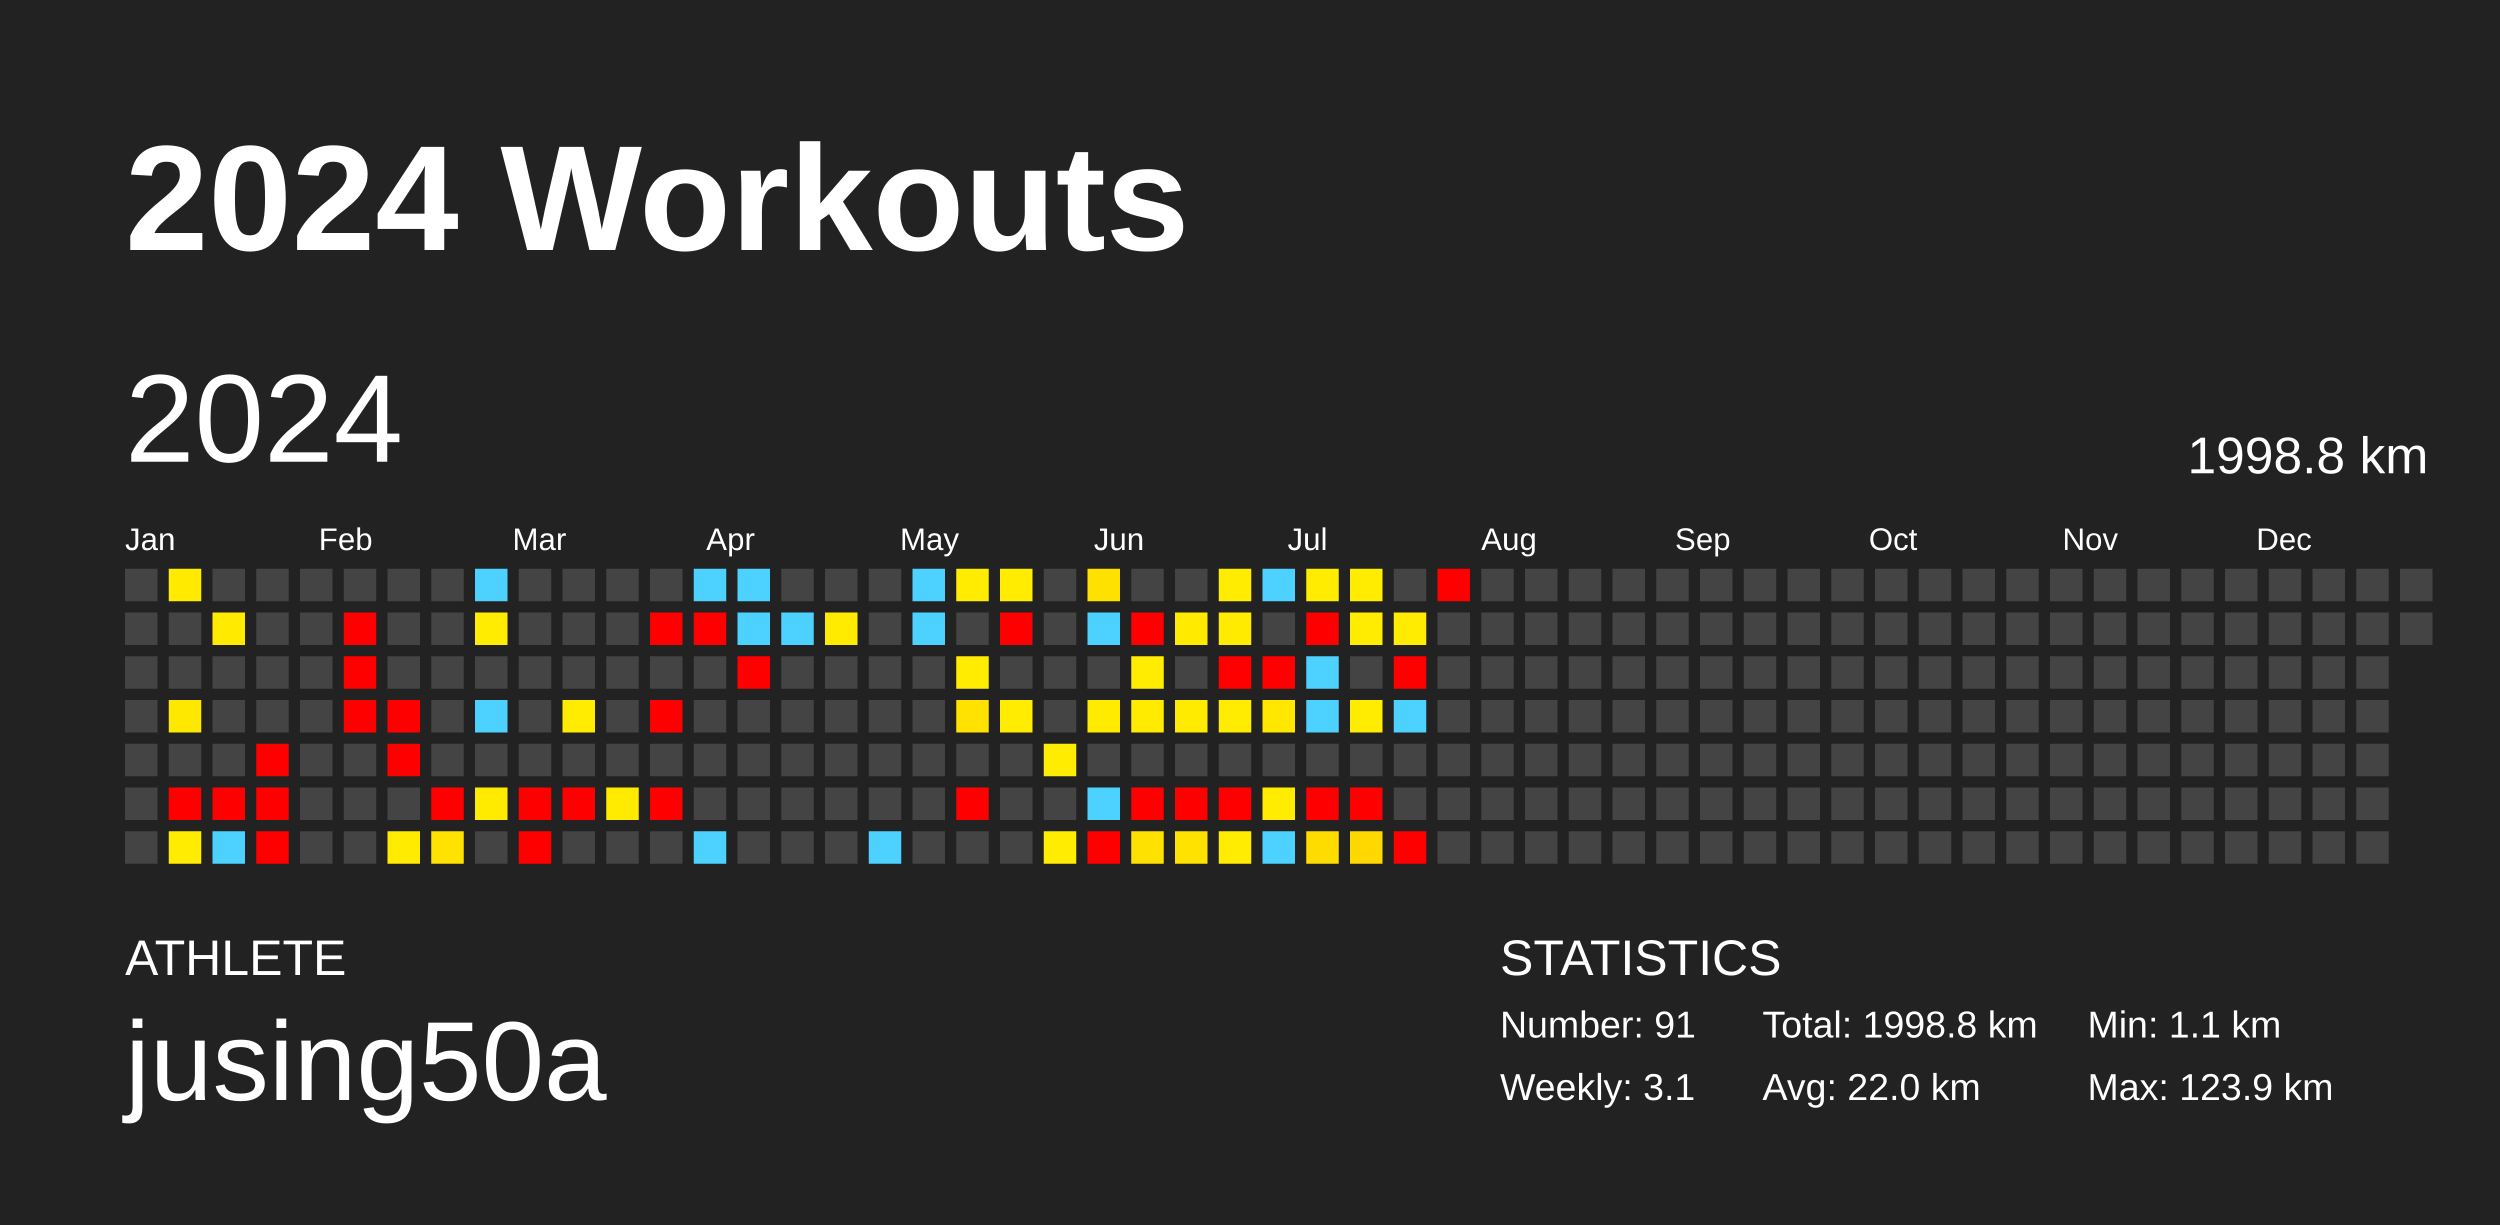
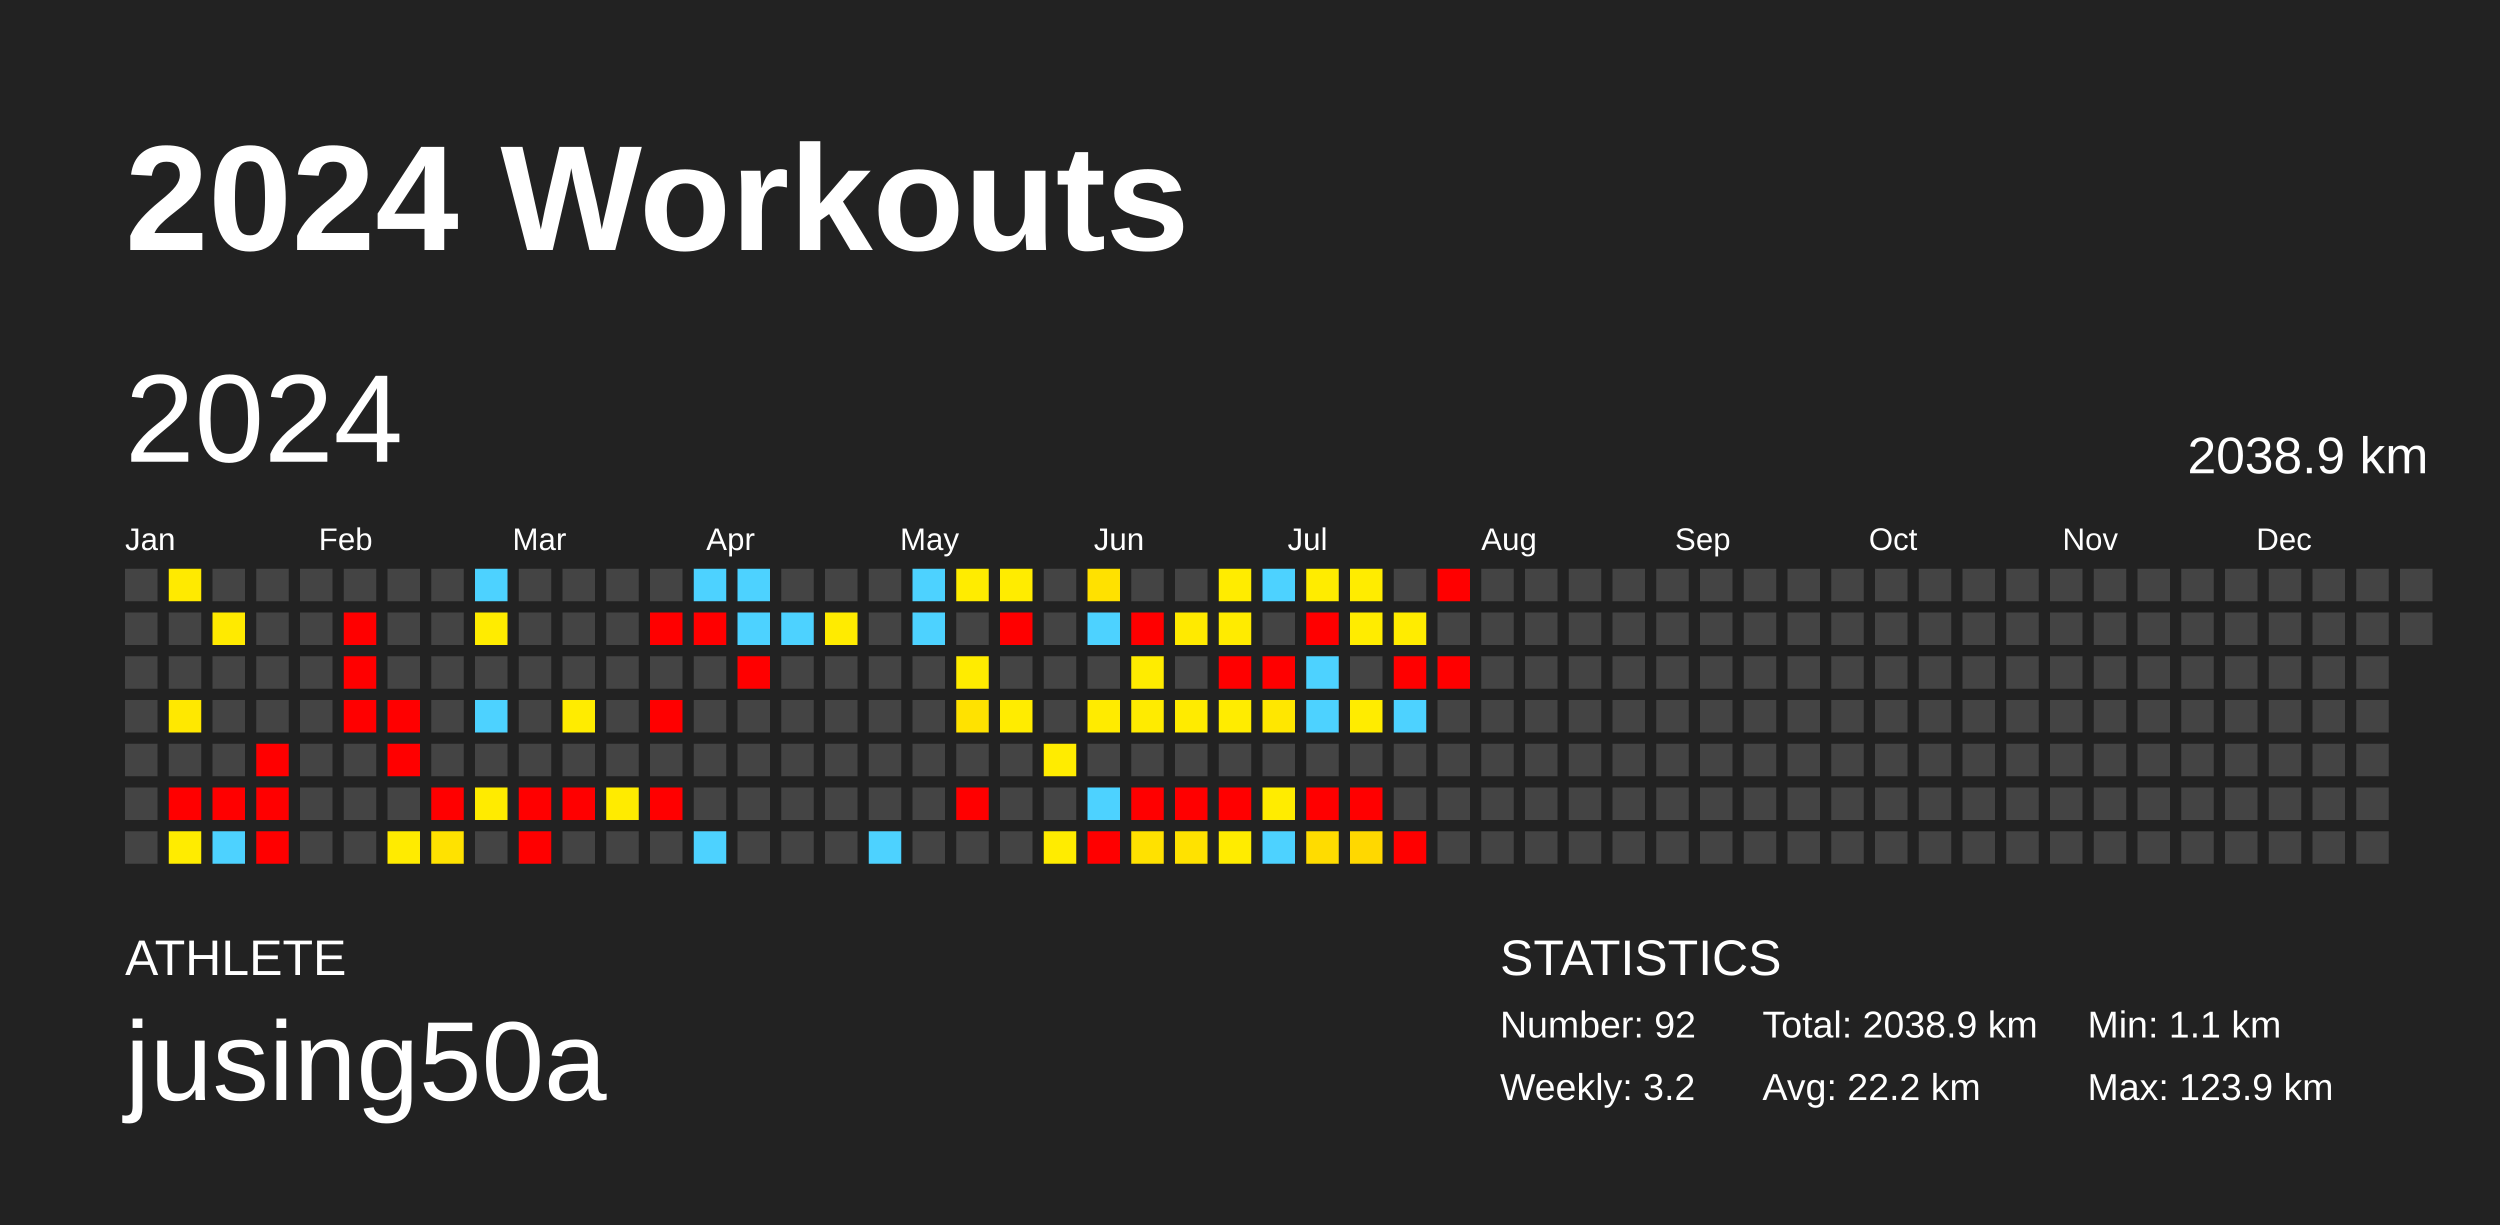
<svg xmlns="http://www.w3.org/2000/svg" baseProfile="full" height="98mm" version="1.1" viewBox="0,0,200,98" width="200mm">
  <defs />
  <rect fill="#222222" height="98" width="200" x="0" y="0" />
  <text fill="#FFFFFF" style="font-size:12px; font-family:Arial; font-weight:bold;" x="10" y="20">2024 Workouts</text>
  <text fill="#FFFFFF" style="font-size:4px; font-family:Arial" x="10" y="78">ATHLETE</text>
  <text fill="#FFFFFF" style="font-size:9px; font-family:Arial" x="10" y="88">jusing50a</text>
  <text fill="#FFFFFF" style="font-size:4px; font-family:Arial" x="120" y="78">STATISTICS</text>
-   <text fill="#FFFFFF" style="font-size:3px; font-family:Arial" x="120" y="83">Number: 91</text>
-   <text fill="#FFFFFF" style="font-size:3px; font-family:Arial" x="120" y="88">Weekly: 3.1</text>
-   <text fill="#FFFFFF" style="font-size:3px; font-family:Arial" x="141" y="83">Total: 1998.8 km</text>
-   <text fill="#FFFFFF" style="font-size:3px; font-family:Arial" x="141" y="88">Avg: 22.0 km</text>
+   <text fill="#FFFFFF" style="font-size:3px; font-family:Arial" x="120" y="83">Number: 92</text>
+   <text fill="#FFFFFF" style="font-size:3px; font-family:Arial" x="120" y="88">Weekly: 3.2</text>
+   <text fill="#FFFFFF" style="font-size:3px; font-family:Arial" x="141" y="83">Total: 2038.9 km</text>
+   <text fill="#FFFFFF" style="font-size:3px; font-family:Arial" x="141" y="88">Avg: 22.2 km</text>
  <text fill="#FFFFFF" style="font-size:3px; font-family:Arial" x="167" y="83">Min: 1.1 km</text>
  <text fill="#FFFFFF" style="font-size:3px; font-family:Arial" x="167" y="88">Max: 123.9 km</text>
  <text dominant-baseline="hanging" fill="#FFFFFF" style="font-size:10.0px; font-family:Arial;" x="10" y="30">2024</text>
-   <text dominant-baseline="hanging" fill="#FFFFFF" style="font-size:4.125px; font-family:Arial;" x="175" y="35">1998.8 km</text>
+   <text dominant-baseline="hanging" fill="#FFFFFF" style="font-size:4.125px; font-family:Arial;" x="175" y="35">2038.9 km</text>
  <text fill="#FFFFFF" style="font-size:2.5px; font-family:Arial" x="10.0" y="44">Jan</text>
  <text fill="#FFFFFF" style="font-size:2.5px; font-family:Arial" x="25.5" y="44">Feb</text>
  <text fill="#FFFFFF" style="font-size:2.5px; font-family:Arial" x="41.0" y="44">Mar</text>
  <text fill="#FFFFFF" style="font-size:2.5px; font-family:Arial" x="56.5" y="44">Apr</text>
  <text fill="#FFFFFF" style="font-size:2.5px; font-family:Arial" x="72.0" y="44">May</text>
  <text fill="#FFFFFF" style="font-size:2.5px; font-family:Arial" x="87.5" y="44">Jun</text>
  <text fill="#FFFFFF" style="font-size:2.5px; font-family:Arial" x="103.0" y="44">Jul</text>
  <text fill="#FFFFFF" style="font-size:2.5px; font-family:Arial" x="118.5" y="44">Aug</text>
  <text fill="#FFFFFF" style="font-size:2.5px; font-family:Arial" x="134.0" y="44">Sep</text>
  <text fill="#FFFFFF" style="font-size:2.5px; font-family:Arial" x="149.5" y="44">Oct</text>
  <text fill="#FFFFFF" style="font-size:2.5px; font-family:Arial" x="165.0" y="44">Nov</text>
  <text fill="#FFFFFF" style="font-size:2.5px; font-family:Arial" x="180.5" y="44">Dec</text>
  <rect fill="#444444" height="2.6" width="2.6" x="10.0" y="45.5" />
  <rect fill="#444444" height="2.6" width="2.6" x="10.0" y="49.0" />
  <rect fill="#444444" height="2.6" width="2.6" x="10.0" y="52.5" />
  <rect fill="#444444" height="2.6" width="2.6" x="10.0" y="56.0" />
  <rect fill="#444444" height="2.6" width="2.6" x="10.0" y="59.5" />
  <rect fill="#444444" height="2.6" width="2.6" x="10.0" y="63.0" />
  <rect fill="#444444" height="2.6" width="2.6" x="10.0" y="66.5" />
  <rect fill="#ffea00" height="2.6" width="2.6" x="13.5" y="45.5" />
  <rect fill="#444444" height="2.6" width="2.6" x="13.5" y="49.0" />
  <rect fill="#444444" height="2.6" width="2.6" x="13.5" y="52.5" />
  <rect fill="#ffe800" height="2.6" width="2.6" x="13.5" y="56.0" />
  <rect fill="#444444" height="2.6" width="2.6" x="13.5" y="59.5" />
  <rect fill="red" height="2.6" width="2.6" x="13.5" y="63.0" />
  <rect fill="#ffec00" height="2.6" width="2.6" x="13.5" y="66.5" />
  <rect fill="#444444" height="2.6" width="2.6" x="17.0" y="45.5" />
  <rect fill="#ffea00" height="2.6" width="2.6" x="17.0" y="49.0" />
  <rect fill="#444444" height="2.6" width="2.6" x="17.0" y="52.5" />
  <rect fill="#444444" height="2.6" width="2.6" x="17.0" y="56.0" />
  <rect fill="#444444" height="2.6" width="2.6" x="17.0" y="59.5" />
  <rect fill="red" height="2.6" width="2.6" x="17.0" y="63.0" />
  <rect fill="#4dd2ff" height="2.6" width="2.6" x="17.0" y="66.5" />
  <rect fill="#444444" height="2.6" width="2.6" x="20.5" y="45.5" />
  <rect fill="#444444" height="2.6" width="2.6" x="20.5" y="49.0" />
  <rect fill="#444444" height="2.6" width="2.6" x="20.5" y="52.5" />
  <rect fill="#444444" height="2.6" width="2.6" x="20.5" y="56.0" />
  <rect fill="red" height="2.6" width="2.6" x="20.5" y="59.5" />
  <rect fill="red" height="2.6" width="2.6" x="20.5" y="63.0" />
  <rect fill="red" height="2.6" width="2.6" x="20.5" y="66.5" />
  <rect fill="#444444" height="2.6" width="2.6" x="24.0" y="45.5" />
  <rect fill="#444444" height="2.6" width="2.6" x="24.0" y="49.0" />
  <rect fill="#444444" height="2.6" width="2.6" x="24.0" y="52.5" />
  <rect fill="#444444" height="2.6" width="2.6" x="24.0" y="56.0" />
  <rect fill="#444444" height="2.6" width="2.6" x="24.0" y="59.5" />
  <rect fill="#444444" height="2.6" width="2.6" x="24.0" y="63.0" />
  <rect fill="#444444" height="2.6" width="2.6" x="24.0" y="66.5" />
  <rect fill="#444444" height="2.6" width="2.6" x="27.5" y="45.5" />
  <rect fill="red" height="2.6" width="2.6" x="27.5" y="49.0" />
  <rect fill="red" height="2.6" width="2.6" x="27.5" y="52.5" />
  <rect fill="red" height="2.6" width="2.6" x="27.5" y="56.0" />
  <rect fill="#444444" height="2.6" width="2.6" x="27.5" y="59.5" />
  <rect fill="#444444" height="2.6" width="2.6" x="27.5" y="63.0" />
  <rect fill="#444444" height="2.6" width="2.6" x="27.5" y="66.5" />
  <rect fill="#444444" height="2.6" width="2.6" x="31.0" y="45.5" />
  <rect fill="#444444" height="2.6" width="2.6" x="31.0" y="49.0" />
  <rect fill="#444444" height="2.6" width="2.6" x="31.0" y="52.5" />
  <rect fill="red" height="2.6" width="2.6" x="31.0" y="56.0" />
  <rect fill="red" height="2.6" width="2.6" x="31.0" y="59.5" />
  <rect fill="#444444" height="2.6" width="2.6" x="31.0" y="63.0" />
  <rect fill="#ffeb00" height="2.6" width="2.6" x="31.0" y="66.5" />
  <rect fill="#444444" height="2.6" width="2.6" x="34.5" y="45.5" />
  <rect fill="#444444" height="2.6" width="2.6" x="34.5" y="49.0" />
  <rect fill="#444444" height="2.6" width="2.6" x="34.5" y="52.5" />
  <rect fill="#444444" height="2.6" width="2.6" x="34.5" y="56.0" />
  <rect fill="#444444" height="2.6" width="2.6" x="34.5" y="59.5" />
  <rect fill="red" height="2.6" width="2.6" x="34.5" y="63.0" />
  <rect fill="#ffe200" height="2.6" width="2.6" x="34.5" y="66.5" />
  <rect fill="#4dd2ff" height="2.6" width="2.6" x="38.0" y="45.5" />
  <rect fill="#ffec00" height="2.6" width="2.6" x="38.0" y="49.0" />
  <rect fill="#444444" height="2.6" width="2.6" x="38.0" y="52.5" />
  <rect fill="#4dd2ff" height="2.6" width="2.6" x="38.0" y="56.0" />
  <rect fill="#444444" height="2.6" width="2.6" x="38.0" y="59.5" />
  <rect fill="#ffeb00" height="2.6" width="2.6" x="38.0" y="63.0" />
  <rect fill="#444444" height="2.6" width="2.6" x="38.0" y="66.5" />
  <rect fill="#444444" height="2.6" width="2.6" x="41.5" y="45.5" />
  <rect fill="#444444" height="2.6" width="2.6" x="41.5" y="49.0" />
  <rect fill="#444444" height="2.6" width="2.6" x="41.5" y="52.5" />
  <rect fill="#444444" height="2.6" width="2.6" x="41.5" y="56.0" />
  <rect fill="#444444" height="2.6" width="2.6" x="41.5" y="59.5" />
  <rect fill="red" height="2.6" width="2.6" x="41.5" y="63.0" />
  <rect fill="red" height="2.6" width="2.6" x="41.5" y="66.5" />
  <rect fill="#444444" height="2.6" width="2.6" x="45.0" y="45.5" />
  <rect fill="#444444" height="2.6" width="2.6" x="45.0" y="49.0" />
  <rect fill="#444444" height="2.6" width="2.6" x="45.0" y="52.5" />
  <rect fill="#ffec00" height="2.6" width="2.6" x="45.0" y="56.0" />
  <rect fill="#444444" height="2.6" width="2.6" x="45.0" y="59.5" />
  <rect fill="red" height="2.6" width="2.6" x="45.0" y="63.0" />
  <rect fill="#444444" height="2.6" width="2.6" x="45.0" y="66.5" />
  <rect fill="#444444" height="2.6" width="2.6" x="48.5" y="45.5" />
  <rect fill="#444444" height="2.6" width="2.6" x="48.5" y="49.0" />
  <rect fill="#444444" height="2.6" width="2.6" x="48.5" y="52.5" />
  <rect fill="#444444" height="2.6" width="2.6" x="48.5" y="56.0" />
  <rect fill="#444444" height="2.6" width="2.6" x="48.5" y="59.5" />
  <rect fill="#ffeb00" height="2.6" width="2.6" x="48.5" y="63.0" />
  <rect fill="#444444" height="2.6" width="2.6" x="48.5" y="66.5" />
  <rect fill="#444444" height="2.6" width="2.6" x="52.0" y="45.5" />
  <rect fill="red" height="2.6" width="2.6" x="52.0" y="49.0" />
  <rect fill="#444444" height="2.6" width="2.6" x="52.0" y="52.5" />
  <rect fill="red" height="2.6" width="2.6" x="52.0" y="56.0" />
  <rect fill="#444444" height="2.6" width="2.6" x="52.0" y="59.5" />
  <rect fill="red" height="2.6" width="2.6" x="52.0" y="63.0" />
  <rect fill="#444444" height="2.6" width="2.6" x="52.0" y="66.5" />
  <rect fill="#4dd2ff" height="2.6" width="2.6" x="55.5" y="45.5" />
  <rect fill="red" height="2.6" width="2.6" x="55.5" y="49.0" />
  <rect fill="#444444" height="2.6" width="2.6" x="55.5" y="52.5" />
  <rect fill="#444444" height="2.6" width="2.6" x="55.5" y="56.0" />
  <rect fill="#444444" height="2.6" width="2.6" x="55.5" y="59.5" />
  <rect fill="#444444" height="2.6" width="2.6" x="55.5" y="63.0" />
  <rect fill="#4dd2ff" height="2.6" width="2.6" x="55.5" y="66.5" />
  <rect fill="#4dd2ff" height="2.6" width="2.6" x="59.0" y="45.5" />
  <rect fill="#4dd2ff" height="2.6" width="2.6" x="59.0" y="49.0" />
  <rect fill="red" height="2.6" width="2.6" x="59.0" y="52.5" />
  <rect fill="#444444" height="2.6" width="2.6" x="59.0" y="56.0" />
  <rect fill="#444444" height="2.6" width="2.6" x="59.0" y="59.5" />
  <rect fill="#444444" height="2.6" width="2.6" x="59.0" y="63.0" />
  <rect fill="#444444" height="2.6" width="2.6" x="59.0" y="66.5" />
  <rect fill="#444444" height="2.6" width="2.6" x="62.5" y="45.5" />
  <rect fill="#4dd2ff" height="2.6" width="2.6" x="62.5" y="49.0" />
  <rect fill="#444444" height="2.6" width="2.6" x="62.5" y="52.5" />
  <rect fill="#444444" height="2.6" width="2.6" x="62.5" y="56.0" />
  <rect fill="#444444" height="2.6" width="2.6" x="62.5" y="59.5" />
  <rect fill="#444444" height="2.6" width="2.6" x="62.5" y="63.0" />
  <rect fill="#444444" height="2.6" width="2.6" x="62.5" y="66.5" />
  <rect fill="#444444" height="2.6" width="2.6" x="66.0" y="45.5" />
  <rect fill="#ffeb00" height="2.6" width="2.6" x="66.0" y="49.0" />
  <rect fill="#444444" height="2.6" width="2.6" x="66.0" y="52.5" />
  <rect fill="#444444" height="2.6" width="2.6" x="66.0" y="56.0" />
  <rect fill="#444444" height="2.6" width="2.6" x="66.0" y="59.5" />
  <rect fill="#444444" height="2.6" width="2.6" x="66.0" y="63.0" />
  <rect fill="#444444" height="2.6" width="2.6" x="66.0" y="66.5" />
  <rect fill="#444444" height="2.6" width="2.6" x="69.5" y="45.5" />
  <rect fill="#444444" height="2.6" width="2.6" x="69.5" y="49.0" />
  <rect fill="#444444" height="2.6" width="2.6" x="69.5" y="52.5" />
  <rect fill="#444444" height="2.6" width="2.6" x="69.5" y="56.0" />
  <rect fill="#444444" height="2.6" width="2.6" x="69.5" y="59.5" />
  <rect fill="#444444" height="2.6" width="2.6" x="69.5" y="63.0" />
  <rect fill="#4dd2ff" height="2.6" width="2.6" x="69.5" y="66.5" />
  <rect fill="#4dd2ff" height="2.6" width="2.6" x="73.0" y="45.5" />
  <rect fill="#4dd2ff" height="2.6" width="2.6" x="73.0" y="49.0" />
  <rect fill="#444444" height="2.6" width="2.6" x="73.0" y="52.5" />
  <rect fill="#444444" height="2.6" width="2.6" x="73.0" y="56.0" />
  <rect fill="#444444" height="2.6" width="2.6" x="73.0" y="59.5" />
  <rect fill="#444444" height="2.6" width="2.6" x="73.0" y="63.0" />
  <rect fill="#444444" height="2.6" width="2.6" x="73.0" y="66.5" />
  <rect fill="#ffec00" height="2.6" width="2.6" x="76.5" y="45.5" />
  <rect fill="#444444" height="2.6" width="2.6" x="76.5" y="49.0" />
  <rect fill="#ffec00" height="2.6" width="2.6" x="76.5" y="52.5" />
  <rect fill="#ffe200" height="2.6" width="2.6" x="76.5" y="56.0" />
  <rect fill="#444444" height="2.6" width="2.6" x="76.5" y="59.5" />
  <rect fill="red" height="2.6" width="2.6" x="76.5" y="63.0" />
  <rect fill="#444444" height="2.6" width="2.6" x="76.5" y="66.5" />
  <rect fill="#ffec00" height="2.6" width="2.6" x="80.0" y="45.5" />
  <rect fill="red" height="2.6" width="2.6" x="80.0" y="49.0" />
  <rect fill="#444444" height="2.6" width="2.6" x="80.0" y="52.5" />
  <rect fill="#ffec00" height="2.6" width="2.6" x="80.0" y="56.0" />
  <rect fill="#444444" height="2.6" width="2.6" x="80.0" y="59.5" />
  <rect fill="#444444" height="2.6" width="2.6" x="80.0" y="63.0" />
  <rect fill="#444444" height="2.6" width="2.6" x="80.0" y="66.5" />
  <rect fill="#444444" height="2.6" width="2.6" x="83.5" y="45.5" />
  <rect fill="#444444" height="2.6" width="2.6" x="83.5" y="49.0" />
  <rect fill="#444444" height="2.6" width="2.6" x="83.5" y="52.5" />
  <rect fill="#444444" height="2.6" width="2.6" x="83.5" y="56.0" />
  <rect fill="#ffec00" height="2.6" width="2.6" x="83.5" y="59.5" />
  <rect fill="#444444" height="2.6" width="2.6" x="83.5" y="63.0" />
  <rect fill="#ffec00" height="2.6" width="2.6" x="83.5" y="66.5" />
  <rect fill="#ffe100" height="2.6" width="2.6" x="87.0" y="45.5" />
  <rect fill="#4dd2ff" height="2.6" width="2.6" x="87.0" y="49.0" />
  <rect fill="#444444" height="2.6" width="2.6" x="87.0" y="52.5" />
  <rect fill="#ffeb00" height="2.6" width="2.6" x="87.0" y="56.0" />
  <rect fill="#444444" height="2.6" width="2.6" x="87.0" y="59.5" />
  <rect fill="#4dd2ff" height="2.6" width="2.6" x="87.0" y="63.0" />
  <rect fill="red" height="2.6" width="2.6" x="87.0" y="66.5" />
  <rect fill="#444444" height="2.6" width="2.6" x="90.5" y="45.5" />
  <rect fill="red" height="2.6" width="2.6" x="90.5" y="49.0" />
  <rect fill="#ffec00" height="2.6" width="2.6" x="90.5" y="52.5" />
  <rect fill="#ffeb00" height="2.6" width="2.6" x="90.5" y="56.0" />
  <rect fill="#444444" height="2.6" width="2.6" x="90.5" y="59.5" />
  <rect fill="red" height="2.6" width="2.6" x="90.5" y="63.0" />
  <rect fill="#ffe100" height="2.6" width="2.6" x="90.5" y="66.5" />
  <rect fill="#444444" height="2.6" width="2.6" x="94.0" y="45.5" />
  <rect fill="#ffea00" height="2.6" width="2.6" x="94.0" y="49.0" />
  <rect fill="#444444" height="2.6" width="2.6" x="94.0" y="52.5" />
  <rect fill="#ffeb00" height="2.6" width="2.6" x="94.0" y="56.0" />
  <rect fill="#444444" height="2.6" width="2.6" x="94.0" y="59.5" />
  <rect fill="red" height="2.6" width="2.6" x="94.0" y="63.0" />
  <rect fill="#ffe200" height="2.6" width="2.6" x="94.0" y="66.5" />
  <rect fill="#ffec00" height="2.6" width="2.6" x="97.5" y="45.5" />
  <rect fill="#ffeb00" height="2.6" width="2.6" x="97.5" y="49.0" />
  <rect fill="red" height="2.6" width="2.6" x="97.5" y="52.5" />
  <rect fill="#ffec00" height="2.6" width="2.6" x="97.5" y="56.0" />
  <rect fill="#444444" height="2.6" width="2.6" x="97.5" y="59.5" />
  <rect fill="red" height="2.6" width="2.6" x="97.5" y="63.0" />
  <rect fill="#ffec00" height="2.6" width="2.6" x="97.5" y="66.5" />
  <rect fill="#4dd2ff" height="2.6" width="2.6" x="101.0" y="45.5" />
  <rect fill="#444444" height="2.6" width="2.6" x="101.0" y="49.0" />
  <rect fill="red" height="2.6" width="2.6" x="101.0" y="52.5" />
  <rect fill="#ffe700" height="2.6" width="2.6" x="101.0" y="56.0" />
  <rect fill="#444444" height="2.6" width="2.6" x="101.0" y="59.5" />
  <rect fill="#ffec00" height="2.6" width="2.6" x="101.0" y="63.0" />
  <rect fill="#4dd2ff" height="2.6" width="2.6" x="101.0" y="66.5" />
  <rect fill="#ffec00" height="2.6" width="2.6" x="104.5" y="45.5" />
  <rect fill="red" height="2.6" width="2.6" x="104.5" y="49.0" />
  <rect fill="#4dd2ff" height="2.6" width="2.6" x="104.5" y="52.5" />
  <rect fill="#4dd2ff" height="2.6" width="2.6" x="104.5" y="56.0" />
  <rect fill="#444444" height="2.6" width="2.6" x="104.5" y="59.5" />
  <rect fill="red" height="2.6" width="2.6" x="104.5" y="63.0" />
  <rect fill="#ffdc00" height="2.6" width="2.6" x="104.5" y="66.5" />
  <rect fill="#ffec00" height="2.6" width="2.6" x="108.0" y="45.5" />
  <rect fill="#ffec00" height="2.6" width="2.6" x="108.0" y="49.0" />
  <rect fill="#444444" height="2.6" width="2.6" x="108.0" y="52.5" />
  <rect fill="#ffec00" height="2.6" width="2.6" x="108.0" y="56.0" />
  <rect fill="#444444" height="2.6" width="2.6" x="108.0" y="59.5" />
  <rect fill="red" height="2.6" width="2.6" x="108.0" y="63.0" />
  <rect fill="#ffd800" height="2.6" width="2.6" x="108.0" y="66.5" />
  <rect fill="#444444" height="2.6" width="2.6" x="111.5" y="45.5" />
  <rect fill="#ffec00" height="2.6" width="2.6" x="111.5" y="49.0" />
  <rect fill="red" height="2.6" width="2.6" x="111.5" y="52.5" />
  <rect fill="#4dd2ff" height="2.6" width="2.6" x="111.5" y="56.0" />
  <rect fill="#444444" height="2.6" width="2.6" x="111.5" y="59.5" />
  <rect fill="#444444" height="2.6" width="2.6" x="111.5" y="63.0" />
  <rect fill="red" height="2.6" width="2.6" x="111.5" y="66.5" />
  <rect fill="red" height="2.6" width="2.6" x="115.0" y="45.5" />
  <rect fill="#444444" height="2.6" width="2.6" x="115.0" y="49.0" />
-   <rect fill="#444444" height="2.6" width="2.6" x="115.0" y="52.5" />
+   <rect fill="red" height="2.6" width="2.6" x="115.0" y="52.5" />
  <rect fill="#444444" height="2.6" width="2.6" x="115.0" y="56.0" />
  <rect fill="#444444" height="2.6" width="2.6" x="115.0" y="59.5" />
  <rect fill="#444444" height="2.6" width="2.6" x="115.0" y="63.0" />
  <rect fill="#444444" height="2.6" width="2.6" x="115.0" y="66.5" />
  <rect fill="#444444" height="2.6" width="2.6" x="118.5" y="45.5" />
  <rect fill="#444444" height="2.6" width="2.6" x="118.5" y="49.0" />
  <rect fill="#444444" height="2.6" width="2.6" x="118.5" y="52.5" />
  <rect fill="#444444" height="2.6" width="2.6" x="118.5" y="56.0" />
  <rect fill="#444444" height="2.6" width="2.6" x="118.5" y="59.5" />
  <rect fill="#444444" height="2.6" width="2.6" x="118.5" y="63.0" />
  <rect fill="#444444" height="2.6" width="2.6" x="118.5" y="66.5" />
  <rect fill="#444444" height="2.6" width="2.6" x="122.0" y="45.5" />
  <rect fill="#444444" height="2.6" width="2.6" x="122.0" y="49.0" />
  <rect fill="#444444" height="2.6" width="2.6" x="122.0" y="52.5" />
  <rect fill="#444444" height="2.6" width="2.6" x="122.0" y="56.0" />
  <rect fill="#444444" height="2.6" width="2.6" x="122.0" y="59.5" />
  <rect fill="#444444" height="2.6" width="2.6" x="122.0" y="63.0" />
  <rect fill="#444444" height="2.6" width="2.6" x="122.0" y="66.5" />
  <rect fill="#444444" height="2.6" width="2.6" x="125.5" y="45.5" />
  <rect fill="#444444" height="2.6" width="2.6" x="125.5" y="49.0" />
  <rect fill="#444444" height="2.6" width="2.6" x="125.5" y="52.5" />
  <rect fill="#444444" height="2.6" width="2.6" x="125.5" y="56.0" />
  <rect fill="#444444" height="2.6" width="2.6" x="125.5" y="59.5" />
  <rect fill="#444444" height="2.6" width="2.6" x="125.5" y="63.0" />
  <rect fill="#444444" height="2.6" width="2.6" x="125.5" y="66.5" />
  <rect fill="#444444" height="2.6" width="2.6" x="129.0" y="45.5" />
  <rect fill="#444444" height="2.6" width="2.6" x="129.0" y="49.0" />
  <rect fill="#444444" height="2.6" width="2.6" x="129.0" y="52.5" />
  <rect fill="#444444" height="2.6" width="2.6" x="129.0" y="56.0" />
  <rect fill="#444444" height="2.6" width="2.6" x="129.0" y="59.5" />
  <rect fill="#444444" height="2.6" width="2.6" x="129.0" y="63.0" />
  <rect fill="#444444" height="2.6" width="2.6" x="129.0" y="66.5" />
  <rect fill="#444444" height="2.6" width="2.6" x="132.5" y="45.5" />
  <rect fill="#444444" height="2.6" width="2.6" x="132.5" y="49.0" />
  <rect fill="#444444" height="2.6" width="2.6" x="132.5" y="52.5" />
  <rect fill="#444444" height="2.6" width="2.6" x="132.5" y="56.0" />
  <rect fill="#444444" height="2.6" width="2.6" x="132.5" y="59.5" />
  <rect fill="#444444" height="2.6" width="2.6" x="132.5" y="63.0" />
  <rect fill="#444444" height="2.6" width="2.6" x="132.5" y="66.5" />
  <rect fill="#444444" height="2.6" width="2.6" x="136.0" y="45.5" />
  <rect fill="#444444" height="2.6" width="2.6" x="136.0" y="49.0" />
  <rect fill="#444444" height="2.6" width="2.6" x="136.0" y="52.5" />
  <rect fill="#444444" height="2.6" width="2.6" x="136.0" y="56.0" />
  <rect fill="#444444" height="2.6" width="2.6" x="136.0" y="59.5" />
  <rect fill="#444444" height="2.6" width="2.6" x="136.0" y="63.0" />
  <rect fill="#444444" height="2.6" width="2.6" x="136.0" y="66.5" />
  <rect fill="#444444" height="2.6" width="2.6" x="139.5" y="45.5" />
  <rect fill="#444444" height="2.6" width="2.6" x="139.5" y="49.0" />
  <rect fill="#444444" height="2.6" width="2.6" x="139.5" y="52.5" />
  <rect fill="#444444" height="2.6" width="2.6" x="139.5" y="56.0" />
  <rect fill="#444444" height="2.6" width="2.6" x="139.5" y="59.5" />
  <rect fill="#444444" height="2.6" width="2.6" x="139.5" y="63.0" />
  <rect fill="#444444" height="2.6" width="2.6" x="139.5" y="66.5" />
  <rect fill="#444444" height="2.6" width="2.6" x="143.0" y="45.5" />
  <rect fill="#444444" height="2.6" width="2.6" x="143.0" y="49.0" />
  <rect fill="#444444" height="2.6" width="2.6" x="143.0" y="52.5" />
  <rect fill="#444444" height="2.6" width="2.6" x="143.0" y="56.0" />
  <rect fill="#444444" height="2.6" width="2.6" x="143.0" y="59.5" />
  <rect fill="#444444" height="2.6" width="2.6" x="143.0" y="63.0" />
  <rect fill="#444444" height="2.6" width="2.6" x="143.0" y="66.5" />
  <rect fill="#444444" height="2.6" width="2.6" x="146.5" y="45.5" />
  <rect fill="#444444" height="2.6" width="2.6" x="146.5" y="49.0" />
  <rect fill="#444444" height="2.6" width="2.6" x="146.5" y="52.5" />
  <rect fill="#444444" height="2.6" width="2.6" x="146.5" y="56.0" />
  <rect fill="#444444" height="2.6" width="2.6" x="146.5" y="59.5" />
  <rect fill="#444444" height="2.6" width="2.6" x="146.5" y="63.0" />
  <rect fill="#444444" height="2.6" width="2.6" x="146.5" y="66.5" />
  <rect fill="#444444" height="2.6" width="2.6" x="150.0" y="45.5" />
  <rect fill="#444444" height="2.6" width="2.6" x="150.0" y="49.0" />
  <rect fill="#444444" height="2.6" width="2.6" x="150.0" y="52.5" />
  <rect fill="#444444" height="2.6" width="2.6" x="150.0" y="56.0" />
  <rect fill="#444444" height="2.6" width="2.6" x="150.0" y="59.5" />
  <rect fill="#444444" height="2.6" width="2.6" x="150.0" y="63.0" />
  <rect fill="#444444" height="2.6" width="2.6" x="150.0" y="66.5" />
  <rect fill="#444444" height="2.6" width="2.6" x="153.5" y="45.5" />
  <rect fill="#444444" height="2.6" width="2.6" x="153.5" y="49.0" />
  <rect fill="#444444" height="2.6" width="2.6" x="153.5" y="52.5" />
  <rect fill="#444444" height="2.6" width="2.6" x="153.5" y="56.0" />
  <rect fill="#444444" height="2.6" width="2.6" x="153.5" y="59.5" />
  <rect fill="#444444" height="2.6" width="2.6" x="153.5" y="63.0" />
  <rect fill="#444444" height="2.6" width="2.6" x="153.5" y="66.5" />
  <rect fill="#444444" height="2.6" width="2.6" x="157.0" y="45.5" />
  <rect fill="#444444" height="2.6" width="2.6" x="157.0" y="49.0" />
  <rect fill="#444444" height="2.6" width="2.6" x="157.0" y="52.5" />
  <rect fill="#444444" height="2.6" width="2.6" x="157.0" y="56.0" />
  <rect fill="#444444" height="2.6" width="2.6" x="157.0" y="59.5" />
  <rect fill="#444444" height="2.6" width="2.6" x="157.0" y="63.0" />
  <rect fill="#444444" height="2.6" width="2.6" x="157.0" y="66.5" />
  <rect fill="#444444" height="2.6" width="2.6" x="160.5" y="45.5" />
  <rect fill="#444444" height="2.6" width="2.6" x="160.5" y="49.0" />
  <rect fill="#444444" height="2.6" width="2.6" x="160.5" y="52.5" />
  <rect fill="#444444" height="2.6" width="2.6" x="160.5" y="56.0" />
  <rect fill="#444444" height="2.6" width="2.6" x="160.5" y="59.5" />
  <rect fill="#444444" height="2.6" width="2.6" x="160.5" y="63.0" />
  <rect fill="#444444" height="2.6" width="2.6" x="160.5" y="66.5" />
  <rect fill="#444444" height="2.6" width="2.6" x="164.0" y="45.5" />
  <rect fill="#444444" height="2.6" width="2.6" x="164.0" y="49.0" />
  <rect fill="#444444" height="2.6" width="2.6" x="164.0" y="52.5" />
  <rect fill="#444444" height="2.6" width="2.6" x="164.0" y="56.0" />
  <rect fill="#444444" height="2.6" width="2.6" x="164.0" y="59.5" />
  <rect fill="#444444" height="2.6" width="2.6" x="164.0" y="63.0" />
  <rect fill="#444444" height="2.6" width="2.6" x="164.0" y="66.5" />
  <rect fill="#444444" height="2.6" width="2.6" x="167.5" y="45.5" />
  <rect fill="#444444" height="2.6" width="2.6" x="167.5" y="49.0" />
  <rect fill="#444444" height="2.6" width="2.6" x="167.5" y="52.5" />
  <rect fill="#444444" height="2.6" width="2.6" x="167.5" y="56.0" />
  <rect fill="#444444" height="2.6" width="2.6" x="167.5" y="59.5" />
  <rect fill="#444444" height="2.6" width="2.6" x="167.5" y="63.0" />
  <rect fill="#444444" height="2.6" width="2.6" x="167.5" y="66.5" />
  <rect fill="#444444" height="2.6" width="2.6" x="171.0" y="45.5" />
  <rect fill="#444444" height="2.6" width="2.6" x="171.0" y="49.0" />
  <rect fill="#444444" height="2.6" width="2.6" x="171.0" y="52.5" />
  <rect fill="#444444" height="2.6" width="2.6" x="171.0" y="56.0" />
  <rect fill="#444444" height="2.6" width="2.6" x="171.0" y="59.5" />
  <rect fill="#444444" height="2.6" width="2.6" x="171.0" y="63.0" />
  <rect fill="#444444" height="2.6" width="2.6" x="171.0" y="66.5" />
  <rect fill="#444444" height="2.6" width="2.6" x="174.5" y="45.5" />
  <rect fill="#444444" height="2.6" width="2.6" x="174.5" y="49.0" />
  <rect fill="#444444" height="2.6" width="2.6" x="174.5" y="52.5" />
  <rect fill="#444444" height="2.6" width="2.6" x="174.5" y="56.0" />
  <rect fill="#444444" height="2.6" width="2.6" x="174.5" y="59.5" />
  <rect fill="#444444" height="2.6" width="2.6" x="174.5" y="63.0" />
  <rect fill="#444444" height="2.6" width="2.6" x="174.5" y="66.5" />
  <rect fill="#444444" height="2.6" width="2.6" x="178.0" y="45.5" />
  <rect fill="#444444" height="2.6" width="2.6" x="178.0" y="49.0" />
  <rect fill="#444444" height="2.6" width="2.6" x="178.0" y="52.5" />
  <rect fill="#444444" height="2.6" width="2.6" x="178.0" y="56.0" />
  <rect fill="#444444" height="2.6" width="2.6" x="178.0" y="59.5" />
  <rect fill="#444444" height="2.6" width="2.6" x="178.0" y="63.0" />
  <rect fill="#444444" height="2.6" width="2.6" x="178.0" y="66.5" />
  <rect fill="#444444" height="2.6" width="2.6" x="181.5" y="45.5" />
  <rect fill="#444444" height="2.6" width="2.6" x="181.5" y="49.0" />
  <rect fill="#444444" height="2.6" width="2.6" x="181.5" y="52.5" />
  <rect fill="#444444" height="2.6" width="2.6" x="181.5" y="56.0" />
  <rect fill="#444444" height="2.6" width="2.6" x="181.5" y="59.5" />
  <rect fill="#444444" height="2.6" width="2.6" x="181.5" y="63.0" />
  <rect fill="#444444" height="2.6" width="2.6" x="181.5" y="66.5" />
  <rect fill="#444444" height="2.6" width="2.6" x="185.0" y="45.5" />
  <rect fill="#444444" height="2.6" width="2.6" x="185.0" y="49.0" />
  <rect fill="#444444" height="2.6" width="2.6" x="185.0" y="52.5" />
  <rect fill="#444444" height="2.6" width="2.6" x="185.0" y="56.0" />
  <rect fill="#444444" height="2.6" width="2.6" x="185.0" y="59.5" />
  <rect fill="#444444" height="2.6" width="2.6" x="185.0" y="63.0" />
  <rect fill="#444444" height="2.6" width="2.6" x="185.0" y="66.5" />
  <rect fill="#444444" height="2.6" width="2.6" x="188.5" y="45.5" />
  <rect fill="#444444" height="2.6" width="2.6" x="188.5" y="49.0" />
  <rect fill="#444444" height="2.6" width="2.6" x="188.5" y="52.5" />
  <rect fill="#444444" height="2.6" width="2.6" x="188.5" y="56.0" />
  <rect fill="#444444" height="2.6" width="2.6" x="188.5" y="59.5" />
  <rect fill="#444444" height="2.6" width="2.6" x="188.5" y="63.0" />
  <rect fill="#444444" height="2.6" width="2.6" x="188.5" y="66.5" />
  <rect fill="#444444" height="2.6" width="2.6" x="192.0" y="45.5" />
  <rect fill="#444444" height="2.6" width="2.6" x="192.0" y="49.0" />
</svg>
